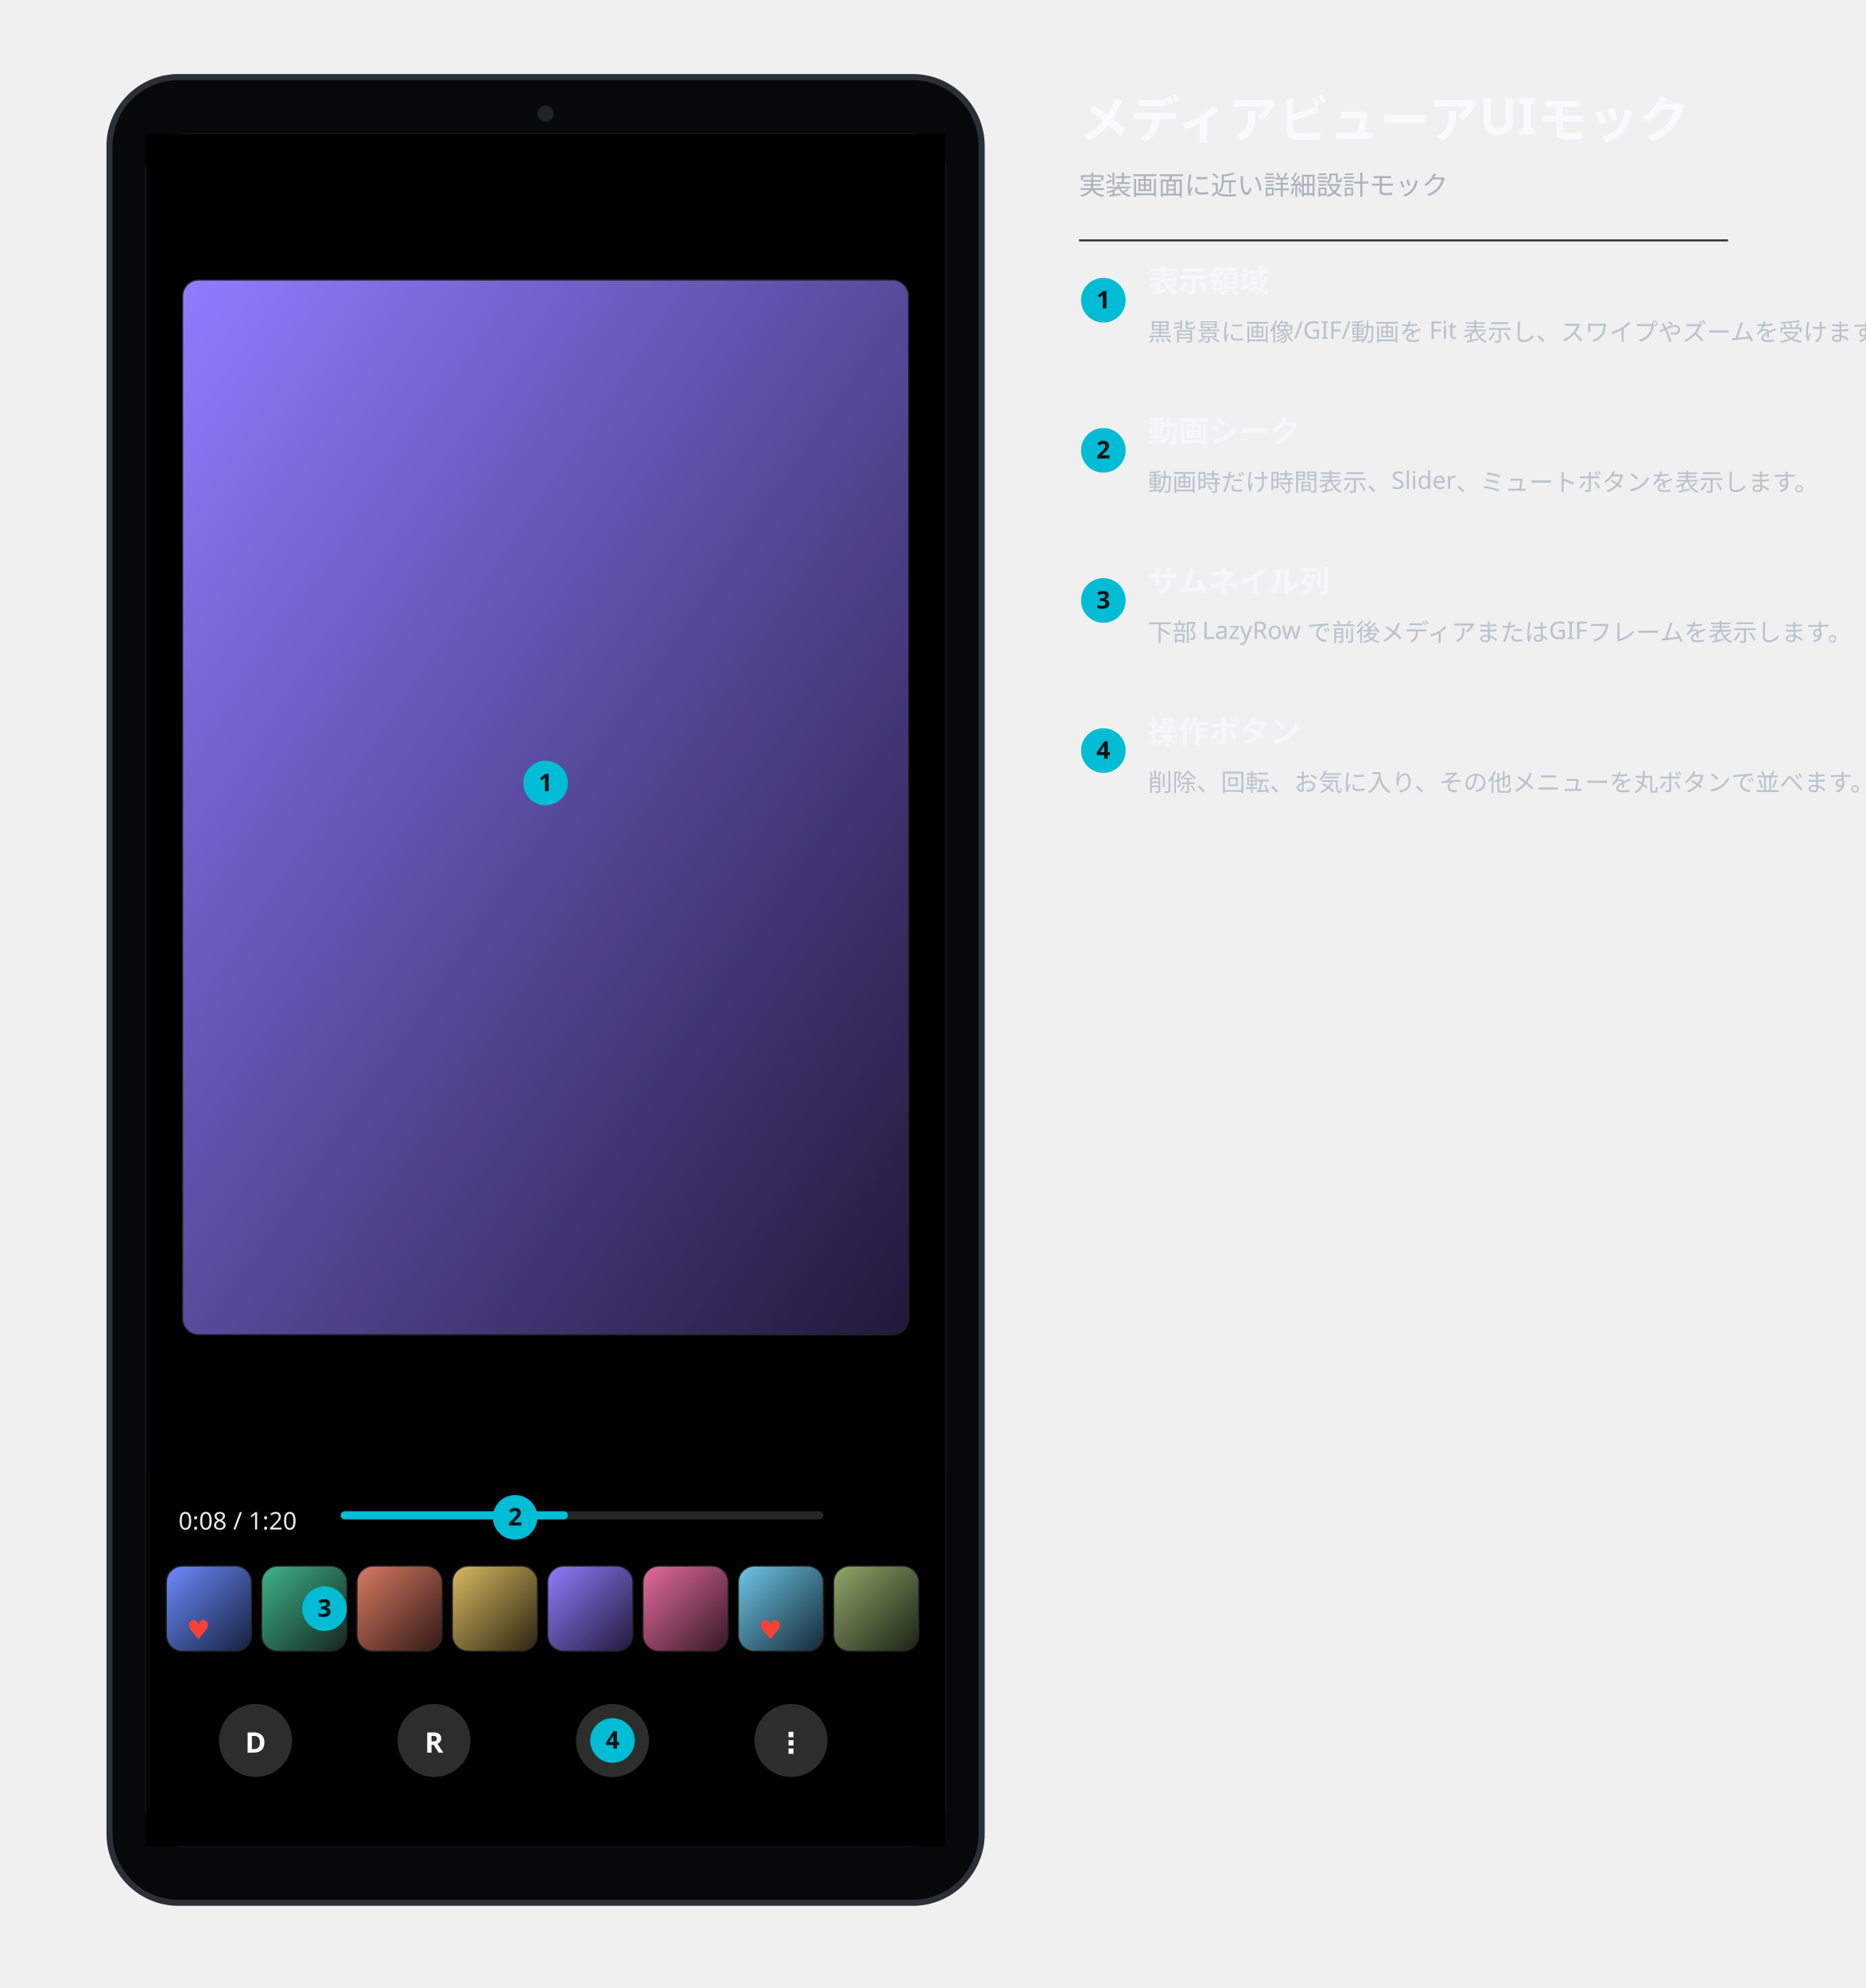
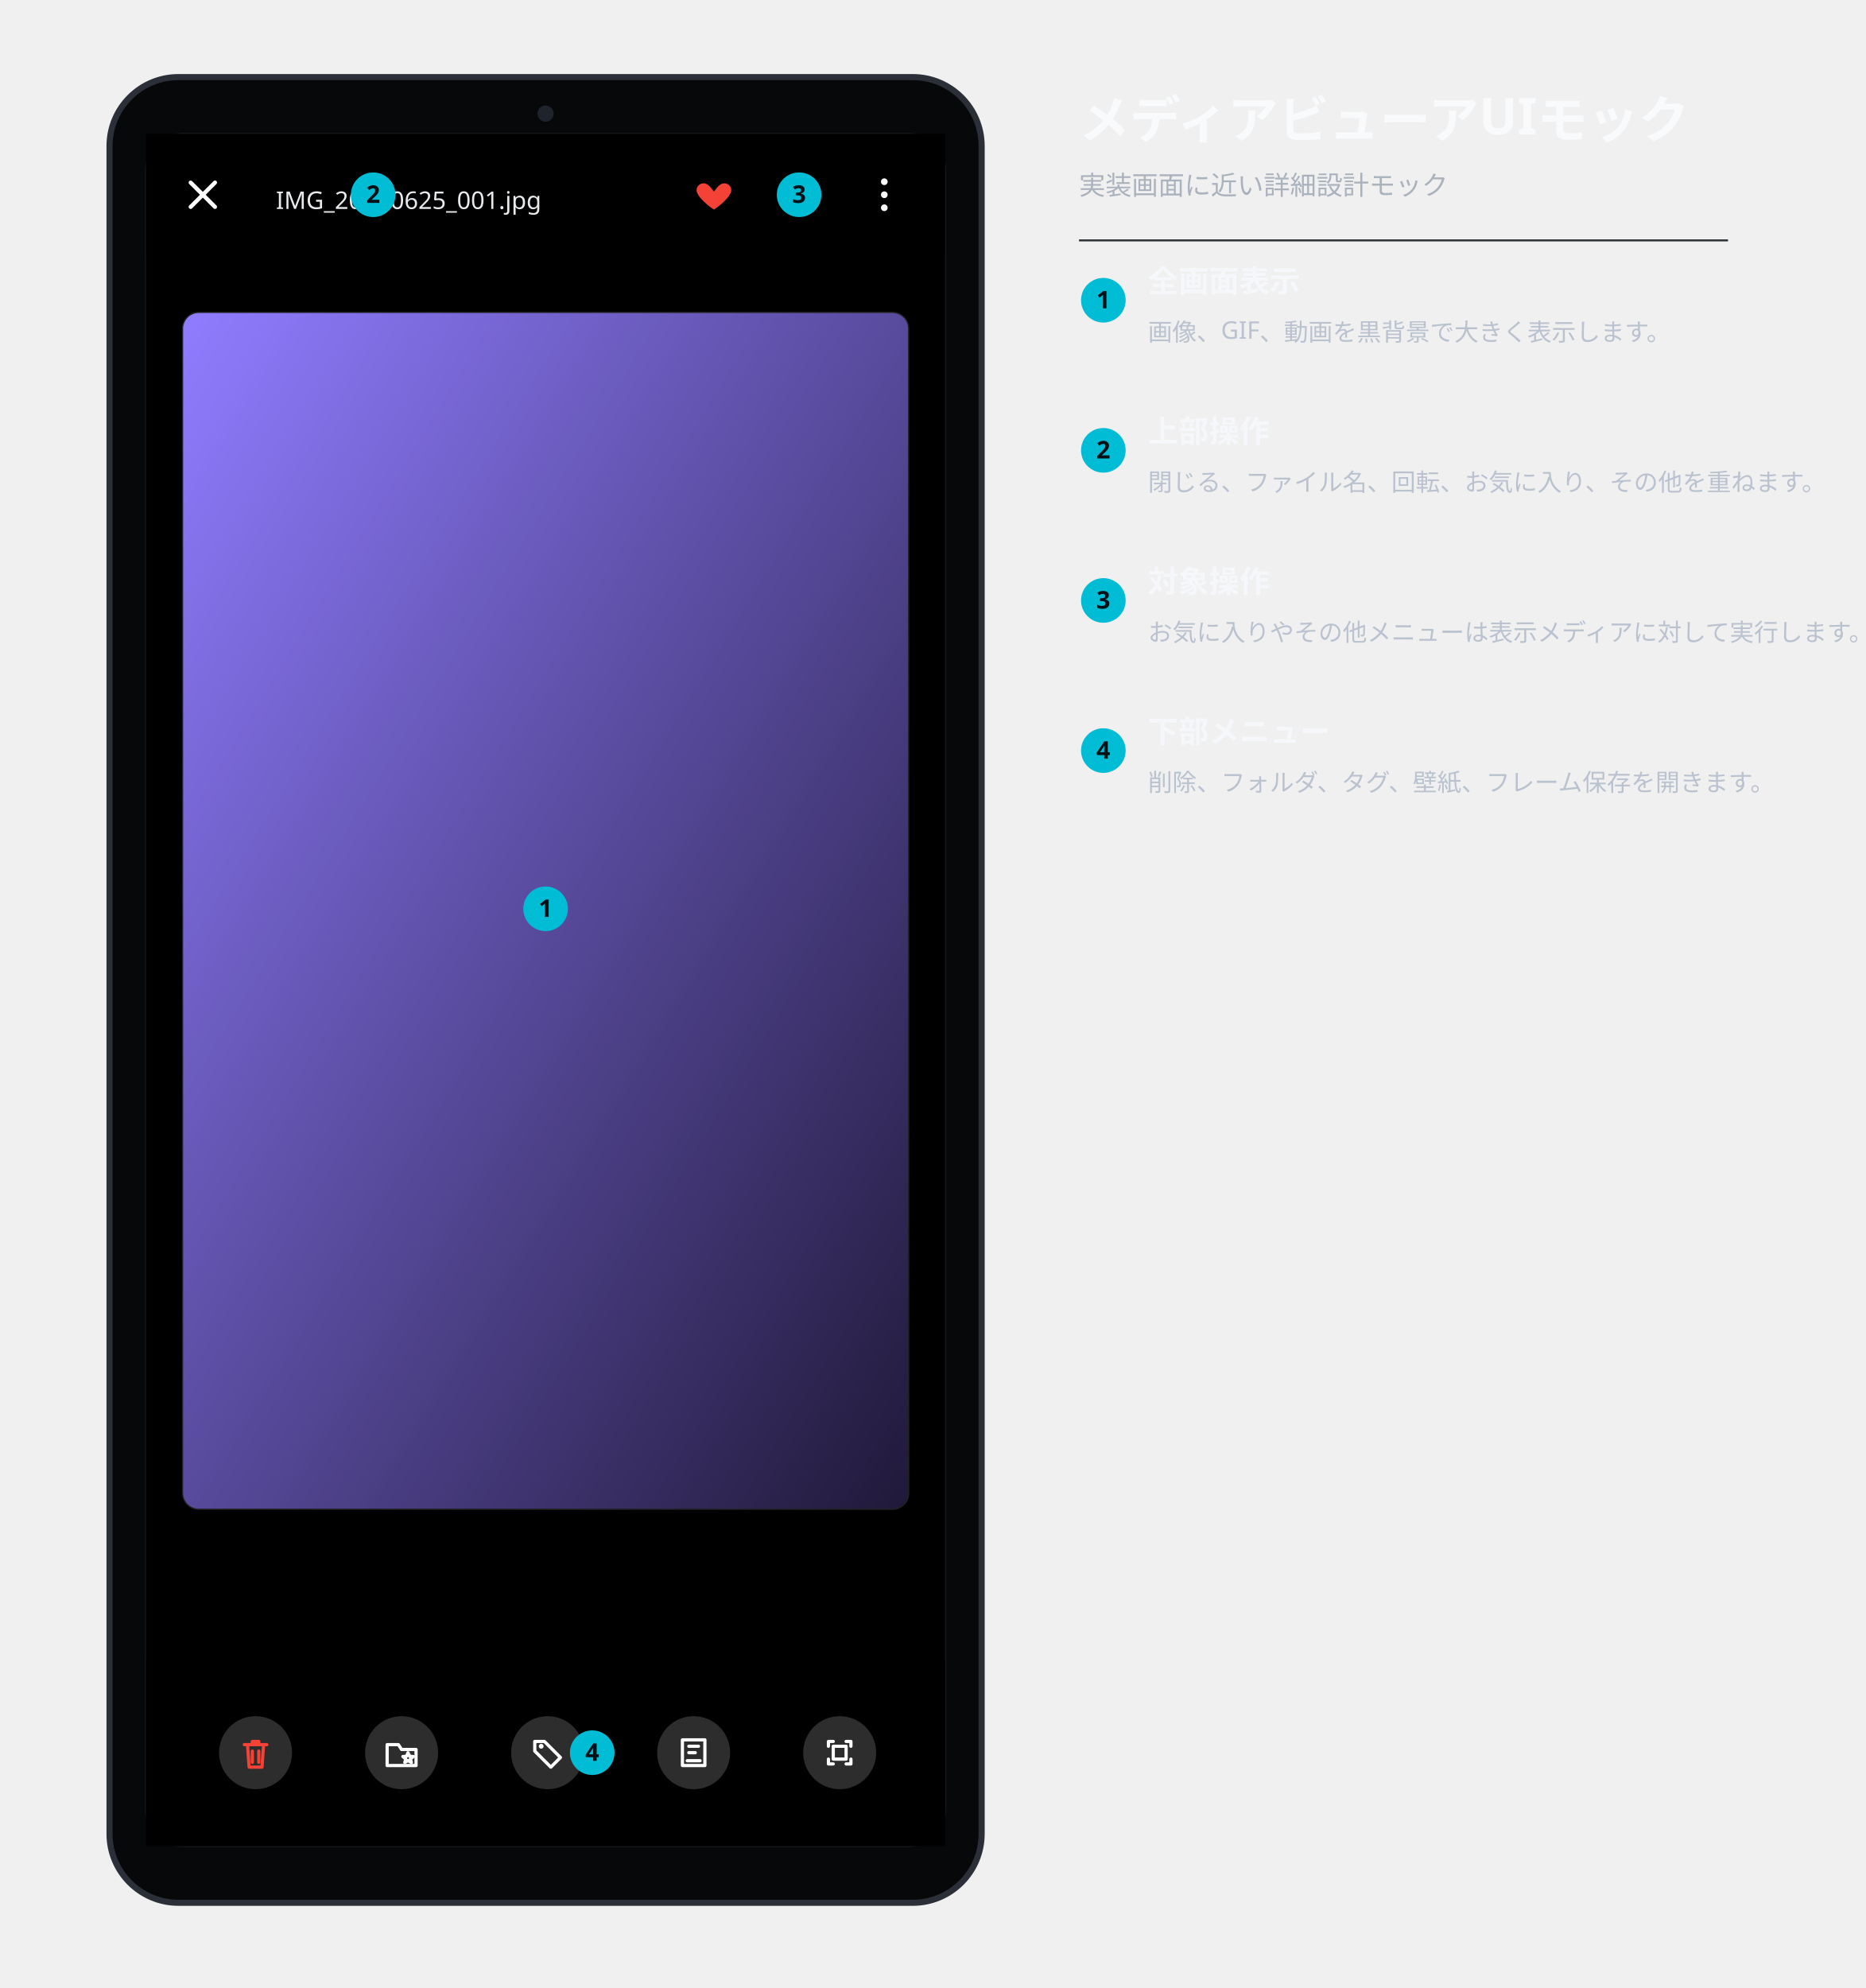
<svg xmlns="http://www.w3.org/2000/svg" width="920" height="980" viewBox="0 0 920 980" role="img" aria-labelledby="title">
  <defs>
    <linearGradient id="thumb0" x1="0" y1="0" x2="1" y2="1">
      <stop stop-color="#6C8BFF" />
      <stop offset="1" stop-color="#15203D" />
    </linearGradient>
    <linearGradient id="thumb1" x1="0" y1="0" x2="1" y2="1">
      <stop stop-color="#3EB489" />
      <stop offset="1" stop-color="#14251D" />
    </linearGradient>
    <linearGradient id="thumb2" x1="0" y1="0" x2="1" y2="1">
      <stop stop-color="#D77A61" />
      <stop offset="1" stop-color="#301915" />
    </linearGradient>
    <linearGradient id="thumb3" x1="0" y1="0" x2="1" y2="1">
      <stop stop-color="#D7B95F" />
      <stop offset="1" stop-color="#2C2412" />
    </linearGradient>
    <linearGradient id="thumb4" x1="0" y1="0" x2="1" y2="1">
      <stop stop-color="#8F7CFF" />
      <stop offset="1" stop-color="#21193A" />
    </linearGradient>
    <linearGradient id="thumb5" x1="0" y1="0" x2="1" y2="1">
      <stop stop-color="#E56B9F" />
      <stop offset="1" stop-color="#351826" />
    </linearGradient>
    <linearGradient id="thumb6" x1="0" y1="0" x2="1" y2="1">
      <stop stop-color="#6EC6E8" />
      <stop offset="1" stop-color="#132836" />
    </linearGradient>
    <linearGradient id="thumb7" x1="0" y1="0" x2="1" y2="1">
      <stop stop-color="#92A76A" />
      <stop offset="1" stop-color="#1A2214" />
    </linearGradient>
  </defs>
  <style>
  svg{background:#101316;font-family:'Yu Gothic','Meiryo',system-ui,sans-serif}
  .device{fill:#07080A;stroke:#2B3038;stroke-width:3}
  .screen{stroke:#171A1F;stroke-width:1}
-   .camera{fill:#1E242C}
+   .cameraDot{fill:#1E242C}
  .barTitle{font-size:20px;font-weight:500}
-   .barIcon{font-size:25px;font-weight:600}
-   .barIconSmall{font-size:18px;font-weight:600}
  .iconCircle{fill:#2D2D2D}
-   .iconLabel{font-size:14px;font-weight:700;fill:#FFFFFF}
  .thumb{stroke:#222;stroke-width:.6}
  .badge{fill:#000000AA}
  .badgeText{fill:#fff;font-size:9px;font-weight:700}
-   .fav{fill:#F44336;font-size:13px;font-weight:700}
  .txt{fill:#fff;font-size:13px}
  .headerText{fill:#fff;font-size:20px;font-weight:500}
  .small{fill:#E8EAED;font-size:12px}
  .muted{fill:#9E9E9E;font-size:12px}
  .bottomPill{fill:#000000D9}
-   .navGlyph,.navText{fill:#8F8F8F}
-   .navGlyphOn,.navTextOn{fill:#FFFFFF;font-weight:700}
-   .navGlyph,.navGlyphOn{font-size:19px}
-   .navText,.navTextOn{font-size:9px}
+   .navText{fill:#8F8F8F;font-size:9px}
+   .navTextOn{fill:#FFFFFF;font-size:9px;font-weight:700}
  .scrollThumb{fill:#FFFFFFCC}
+   .scrollTrack{fill:#FFFFFF40}
  .scrollLabel{fill:#000000C7}
  .scrollLabelText{fill:#fff;font-size:13px}
  .marker{fill:#00BCD4}
  .markerText{fill:#001216;font-size:12px;font-weight:900}
  .docTitle{fill:#F8FAFC;font-size:25px;font-weight:800}
  .docSub{fill:#AAB2BD;font-size:13px}
  .legendTitle{fill:#F5F7FA;font-size:15px;font-weight:800}
  .legendBody{fill:#B9C2CE;font-size:12px}
  .catTitle{fill:#FFFFFF;font-size:13px}
  .catSub{fill:#A0A0A0;font-size:11px}
  .m3Card{fill:#1E1E1E}
  .cardTitle{fill:#FFFFFF;font-size:15px;font-weight:700}
  .cardSub{fill:#AAAAAA;font-size:11px}
  .buttonText{font-size:14px;font-weight:700}
  .inputBox{fill:#00000000;stroke:#80868B;stroke-width:1.2}
  .inputLabel{fill:#BDBDBD;font-size:12px}
  .inputText{fill:#FFFFFF;font-size:13px}
  .dialog{fill:#1A1A1A;stroke:#2C2C2C}
  .dialogTitle{fill:#fff;font-size:18px;font-weight:700}
  .dialogText{fill:#D5D5D5;font-size:13px}
  .brownCard{fill:#1D1A18;stroke:#4B4038}
  .brownField{fill:#28231F}
  .brownTitle{fill:#F4EFE8;font-size:18px;font-weight:700}
  .brownText{fill:#B8ADA2;font-size:13px}
  .brownAccent{fill:#D28A5E;font-size:13px;font-weight:700}
  .progressTrack{fill:#FFFFFF26}
  .progress{fill:#00BCD4}
  .line{stroke:#00BCD4;stroke-width:1.2;opacity:.65}
+   .chip{fill:#2D2D2D}
+   .chipText{fill:#E8EAED;font-size:11px;font-weight:700}
</style>
  <rect x="54" y="38" width="430" height="900" class="device" rx="34" />
  <rect x="72" y="66" width="394" height="844" class="screen" rx="18" fill="#000000" />
-   <circle cx="269.0" cy="56" r="4" class="camera" />
+   <circle cx="269.0" cy="56" r="4" class="cameraDot" />
  <rect x="72" y="66" width="394" height="844" fill="#000000" />
-   <rect x="90" y="138" width="358" height="520" class="thumb" rx="8" fill="url(#thumb4)" />
-   <rect x="72" y="726" width="394" height="184" fill="#000000D9" />
-   <text x="88" y="754" class="small">0:08 / 1:20</text>
-   <rect x="168" y="745" width="238" height="4" class="progressTrack" rx="2" />
-   <rect x="168" y="745" width="112" height="4" class="progress" rx="2" />
-   <text x="438" y="756" class="barIconSmall" text-anchor="middle">V</text>
-   <rect x="82" y="772" width="42" height="42" class="thumb" rx="8" fill="url(#thumb0)" />
-   <text x="92" y="808" class="fav">♥</text>
-   <rect x="129" y="772" width="42" height="42" class="thumb" rx="8" fill="url(#thumb1)" />
-   <rect x="176" y="772" width="42" height="42" class="thumb" rx="8" fill="url(#thumb2)" />
-   <rect x="223" y="772" width="42" height="42" class="thumb" rx="8" fill="url(#thumb3)" />
-   <rect x="270" y="772" width="42" height="42" class="thumb" rx="8" fill="url(#thumb4)" />
-   <rect x="317" y="772" width="42" height="42" class="thumb" rx="8" fill="url(#thumb5)" />
-   <rect x="364" y="772" width="42" height="42" class="thumb" rx="8" fill="url(#thumb6)" />
-   <text x="374" y="808" class="fav">♥</text>
-   <rect x="411" y="772" width="42" height="42" class="thumb" rx="8" fill="url(#thumb7)" />
-   <circle cx="126" cy="858" r="18" class="iconCircle" />
-   <text x="126" y="864" class="iconLabel" fill="#FFFFFF" text-anchor="middle">D</text>
-   <circle cx="214" cy="858" r="18" class="iconCircle" />
-   <text x="214" y="864" class="iconLabel" fill="#FFFFFF" text-anchor="middle">R</text>
-   <circle cx="302" cy="858" r="18" class="iconCircle" />
-   <text x="302" y="864" class="iconLabel" fill="#F44336" text-anchor="middle">♥</text>
-   <circle cx="390" cy="858" r="18" class="iconCircle" />
-   <text x="390" y="864" class="iconLabel" fill="#FFFFFF" text-anchor="middle">⋮</text>
-   <circle cx="269.0" cy="386" r="11" class="marker" />
-   <text x="269.0" y="390" class="markerText" text-anchor="middle">1</text>
-   <circle cx="254" cy="748" r="11" class="marker" />
-   <text x="254" y="752" class="markerText" text-anchor="middle">2</text>
-   <circle cx="160" cy="793" r="11" class="marker" />
-   <text x="160" y="797" class="markerText" text-anchor="middle">3</text>
-   <circle cx="302" cy="858" r="11" class="marker" />
-   <text x="302" y="862" class="markerText" text-anchor="middle">4</text>
+   <rect x="90" y="154" width="358" height="590" class="thumb" rx="8" fill="url(#thumb4)" />
+   <rect x="72" y="66" width="394" height="60" fill="#00000099" />
+   <g transform="translate(88.00 84.00) scale(1)">
+     <line x1="6" y1="6" x2="18" y2="18" stroke="#FFFFFF" stroke-width="2" stroke-linecap="round" />
+     <line x1="18" y1="6" x2="6" y2="18" stroke="#FFFFFF" stroke-width="2" stroke-linecap="round" />
+   </g>
+   <text x="136" y="103" class="small">IMG_20260625_001.jpg</text>
+   <g transform="translate(425.00 85.00) scale(0.9167)">
+     <circle cx="12" cy="5" r="1.8" fill="#FFFFFF" />
+     <circle cx="12" cy="12" r="1.8" fill="#FFFFFF" />
+     <circle cx="12" cy="19" r="1.8" fill="#FFFFFF" />
+   </g>
+   <g transform="translate(383.00 85.00) scale(0.9167)">
+     <path d="M5 12a7 7 0 1 0 2-5M5 5v6h6" fill="none" stroke="#FFFFFF" stroke-width="2" stroke-linecap="round" stroke-linejoin="round" />
+   </g>
+   <g transform="translate(341.00 85.00) scale(0.9167)">
+     <path d="M12 20s-7-4.5-9-9c-1.5-3.5 2.5-6.5 5.5-4.5 1.6 1 2.2 2.3 3.5 3.8 1.3-1.5 1.9-2.8 3.5-3.8 3-2 7 1 5.5 4.5-2 4.5-9 9-9 9z" fill="#F44336" stroke="none" />
+   </g>
+   <rect x="72" y="818" width="394" height="92" fill="#000000D9" />
+   <circle cx="126" cy="864" r="18" class="iconCircle" />
+   <g transform="translate(116.50 854.50) scale(0.7917)">
+     <path d="M5 7h14M10 7V5h4v2M7 7l1 14h8l1-14" fill="none" stroke="#F44336" stroke-width="2" stroke-linecap="round" stroke-linejoin="round" />
+     <line x1="10" y1="11" x2="10" y2="18" stroke="#F44336" stroke-width="2" stroke-linecap="round" />
+     <line x1="14" y1="11" x2="14" y2="18" stroke="#F44336" stroke-width="2" stroke-linecap="round" />
+   </g>
+   <circle cx="198" cy="864" r="18" class="iconCircle" />
+   <g transform="translate(188.50 854.50) scale(0.7917)">
+     <path d="M3 7h7l2 3h9v10H3V7z" fill="none" stroke="#FFFFFF" stroke-width="2" stroke-linecap="round" stroke-linejoin="round" />
+     <path d="M16 12l1 2.2 2.3.2-1.8 1.5.6 2.2-2.1-1.2-2 1.2.6-2.2-1.8-1.5 2.3-.2L16 12z" fill="none" stroke="#FFFFFF" stroke-width="2" stroke-linecap="round" stroke-linejoin="round" />
+   </g>
+   <circle cx="270" cy="864" r="18" class="iconCircle" />
+   <g transform="translate(260.50 854.50) scale(0.7917)">
+     <path d="M4 11V5h6l10 10-6 6L4 11z" fill="none" stroke="#FFFFFF" stroke-width="2" stroke-linecap="round" stroke-linejoin="round" />
+     <circle cx="8" cy="8" r="1.5" fill="#FFFFFF" />
+   </g>
+   <circle cx="342" cy="864" r="18" class="iconCircle" />
+   <g transform="translate(332.50 854.50) scale(0.7917)">
+     <rect x="5" y="4" width="14" height="16" fill="none" stroke="#FFFFFF" stroke-width="2" stroke-linecap="round" stroke-linejoin="round" />
+     <path d="M8 17h8M9 8h6M9 12h4" fill="none" stroke="#FFFFFF" stroke-width="2" stroke-linecap="round" stroke-linejoin="round" />
+   </g>
+   <circle cx="414" cy="864" r="18" class="iconCircle" />
+   <g transform="translate(404.50 854.50) scale(0.7917)">
+     <path d="M5 8V5h3M16 5h3v3M19 16v3h-3M8 19H5v-3" fill="none" stroke="#FFFFFF" stroke-width="2" stroke-linecap="round" stroke-linejoin="round" />
+     <rect x="8" y="8" width="8" height="8" fill="none" stroke="#FFFFFF" stroke-width="2" stroke-linecap="round" stroke-linejoin="round" />
+   </g>
+   <circle cx="269.0" cy="448" r="11" class="marker" />
+   <text x="269.0" y="452" class="markerText" text-anchor="middle">1</text>
+   <circle cx="184" cy="96" r="11" class="marker" />
+   <text x="184" y="100" class="markerText" text-anchor="middle">2</text>
+   <circle cx="394" cy="96" r="11" class="marker" />
+   <text x="394" y="100" class="markerText" text-anchor="middle">3</text>
+   <circle cx="292" cy="864" r="11" class="marker" />
+   <text x="292" y="868" class="markerText" text-anchor="middle">4</text>
  <text x="532" y="68" class="docTitle">メディアビューアUIモック</text>
  <text x="532" y="96" class="docSub">実装画面に近い詳細設計モック</text>
  <rect x="532" y="118" width="320" height="1" fill="#30343A" />
  <circle cx="544" cy="148" r="11" class="marker" />
  <text x="544" y="152" class="markerText" text-anchor="middle">1</text>
-   <text x="566" y="144" class="legendTitle">表示領域</text>
-   <text x="566" y="168" class="legendBody">黒背景に画像/GIF/動画を Fit 表示し、スワイプやズームを受けます。</text>
+   <text x="566" y="144" class="legendTitle">全画面表示</text>
+   <text x="566" y="168" class="legendBody">画像、GIF、動画を黒背景で大きく表示します。</text>
  <circle cx="544" cy="222" r="11" class="marker" />
  <text x="544" y="226" class="markerText" text-anchor="middle">2</text>
-   <text x="566" y="218" class="legendTitle">動画シーク</text>
-   <text x="566" y="242" class="legendBody">動画時だけ時間表示、Slider、ミュートボタンを表示します。</text>
+   <text x="566" y="218" class="legendTitle">上部操作</text>
+   <text x="566" y="242" class="legendBody">閉じる、ファイル名、回転、お気に入り、その他を重ねます。</text>
  <circle cx="544" cy="296" r="11" class="marker" />
  <text x="544" y="300" class="markerText" text-anchor="middle">3</text>
-   <text x="566" y="292" class="legendTitle">サムネイル列</text>
-   <text x="566" y="316" class="legendBody">下部 LazyRow で前後メディアまたはGIFフレームを表示します。</text>
+   <text x="566" y="292" class="legendTitle">対象操作</text>
+   <text x="566" y="316" class="legendBody">お気に入りやその他メニューは表示メディアに対して実行します。</text>
  <circle cx="544" cy="370" r="11" class="marker" />
  <text x="544" y="374" class="markerText" text-anchor="middle">4</text>
-   <text x="566" y="366" class="legendTitle">操作ボタン</text>
-   <text x="566" y="390" class="legendBody">削除、回転、お気に入り、その他メニューを丸ボタンで並べます。</text>
+   <text x="566" y="366" class="legendTitle">下部メニュー</text>
+   <text x="566" y="390" class="legendBody">削除、フォルダ、タグ、壁紙、フレーム保存を開きます。</text>
</svg>
